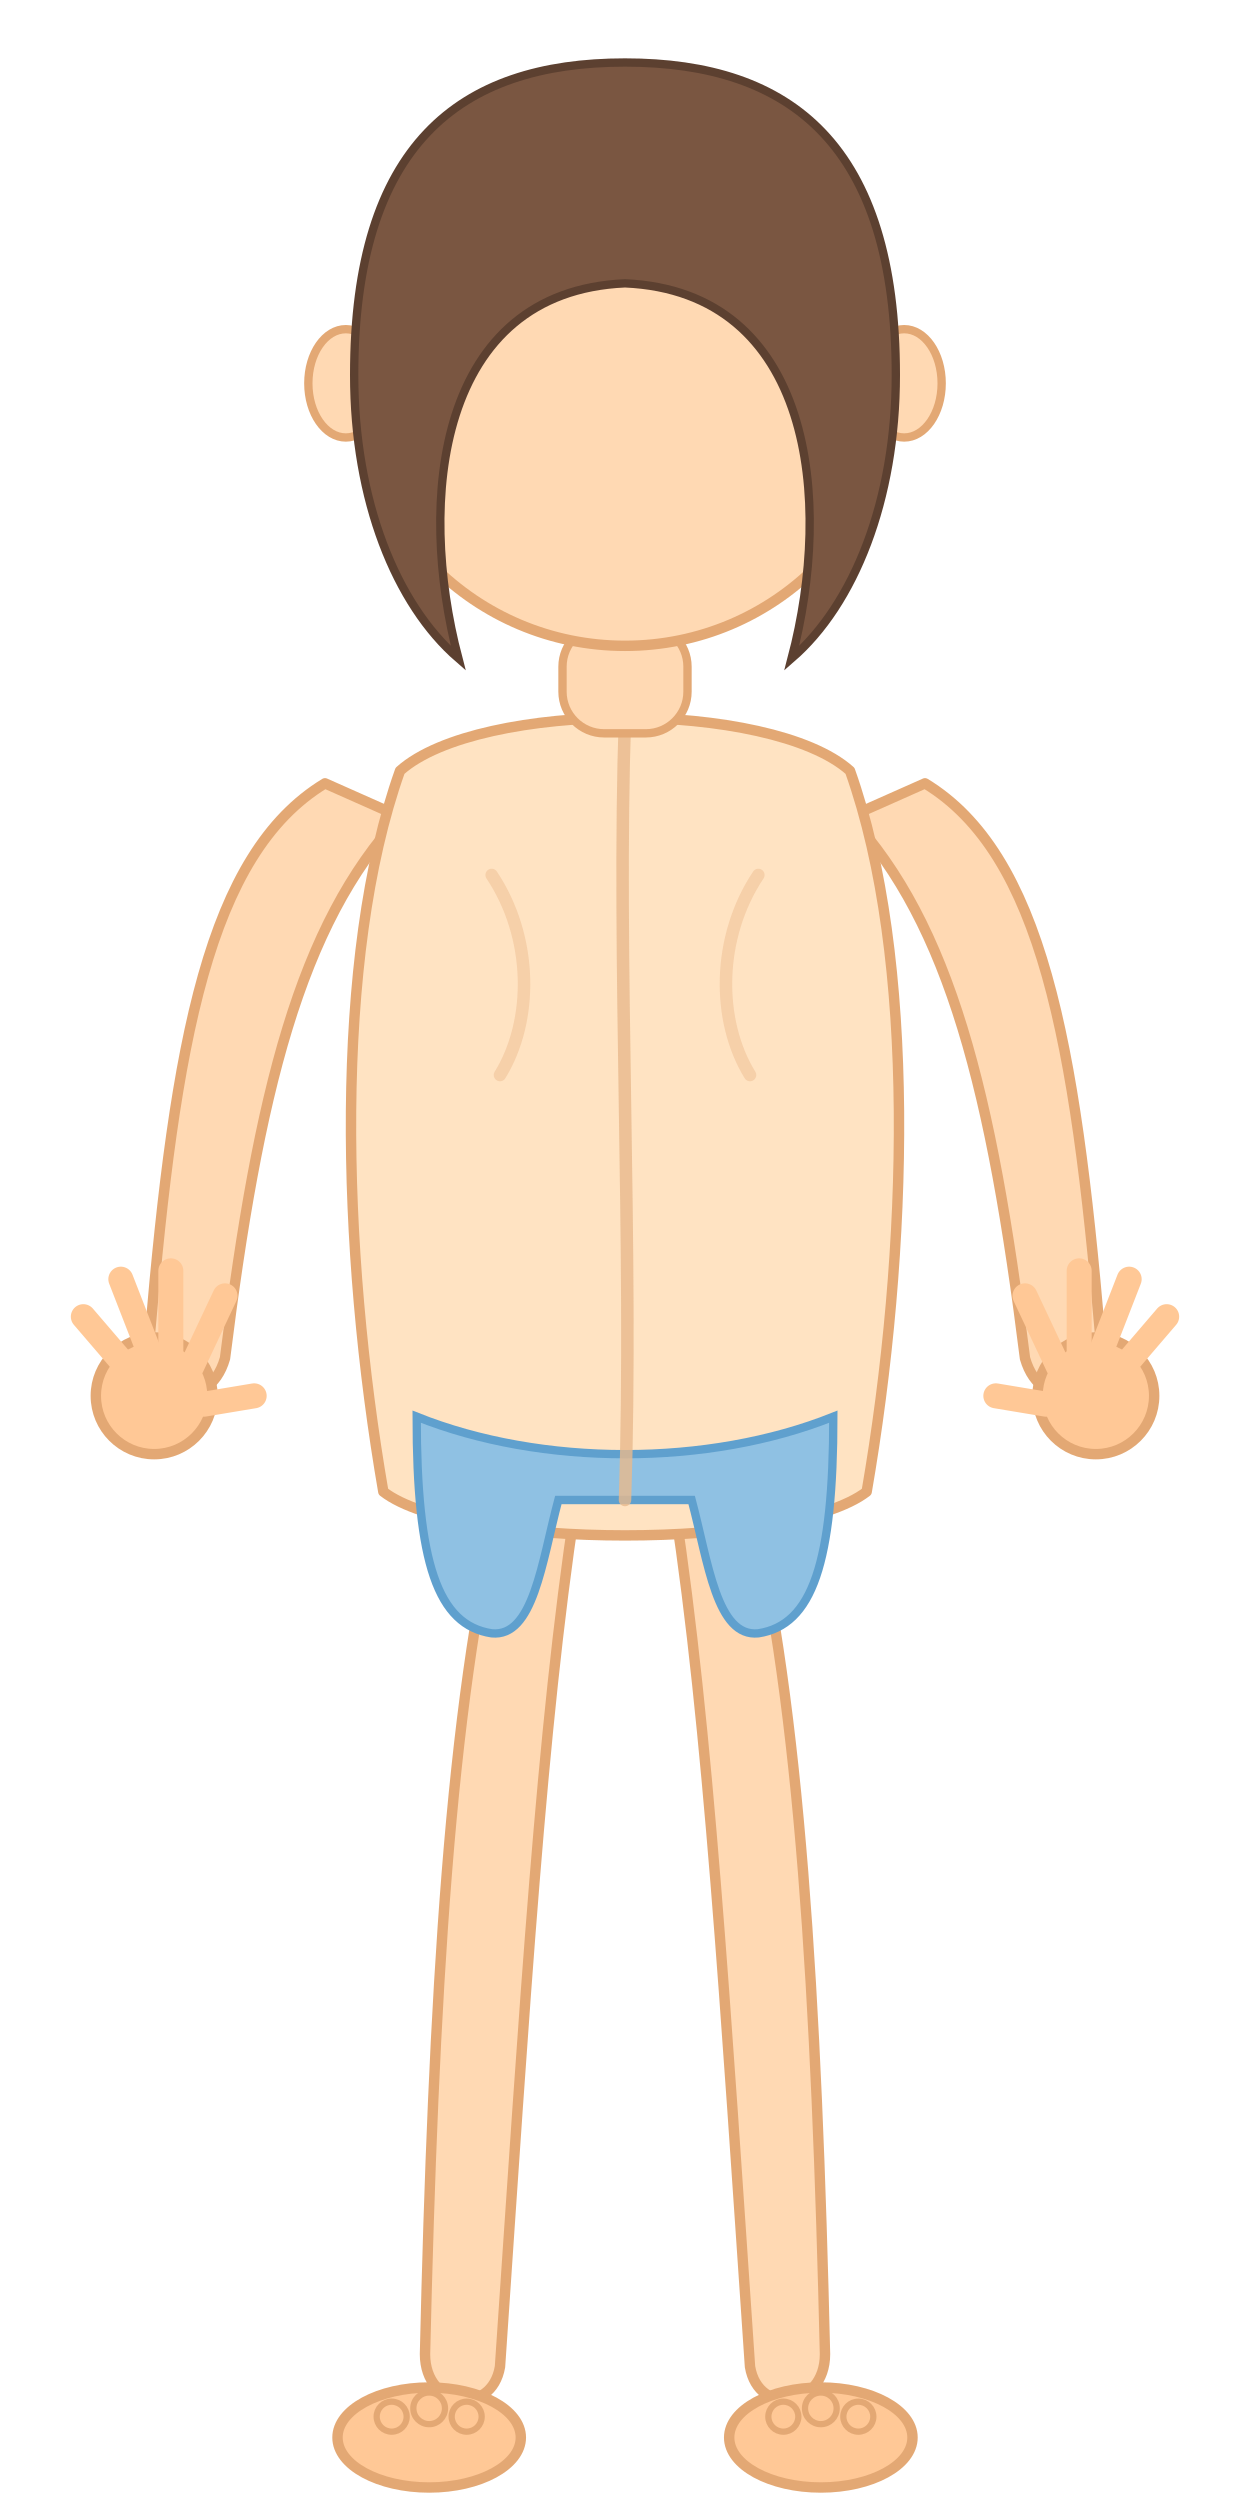
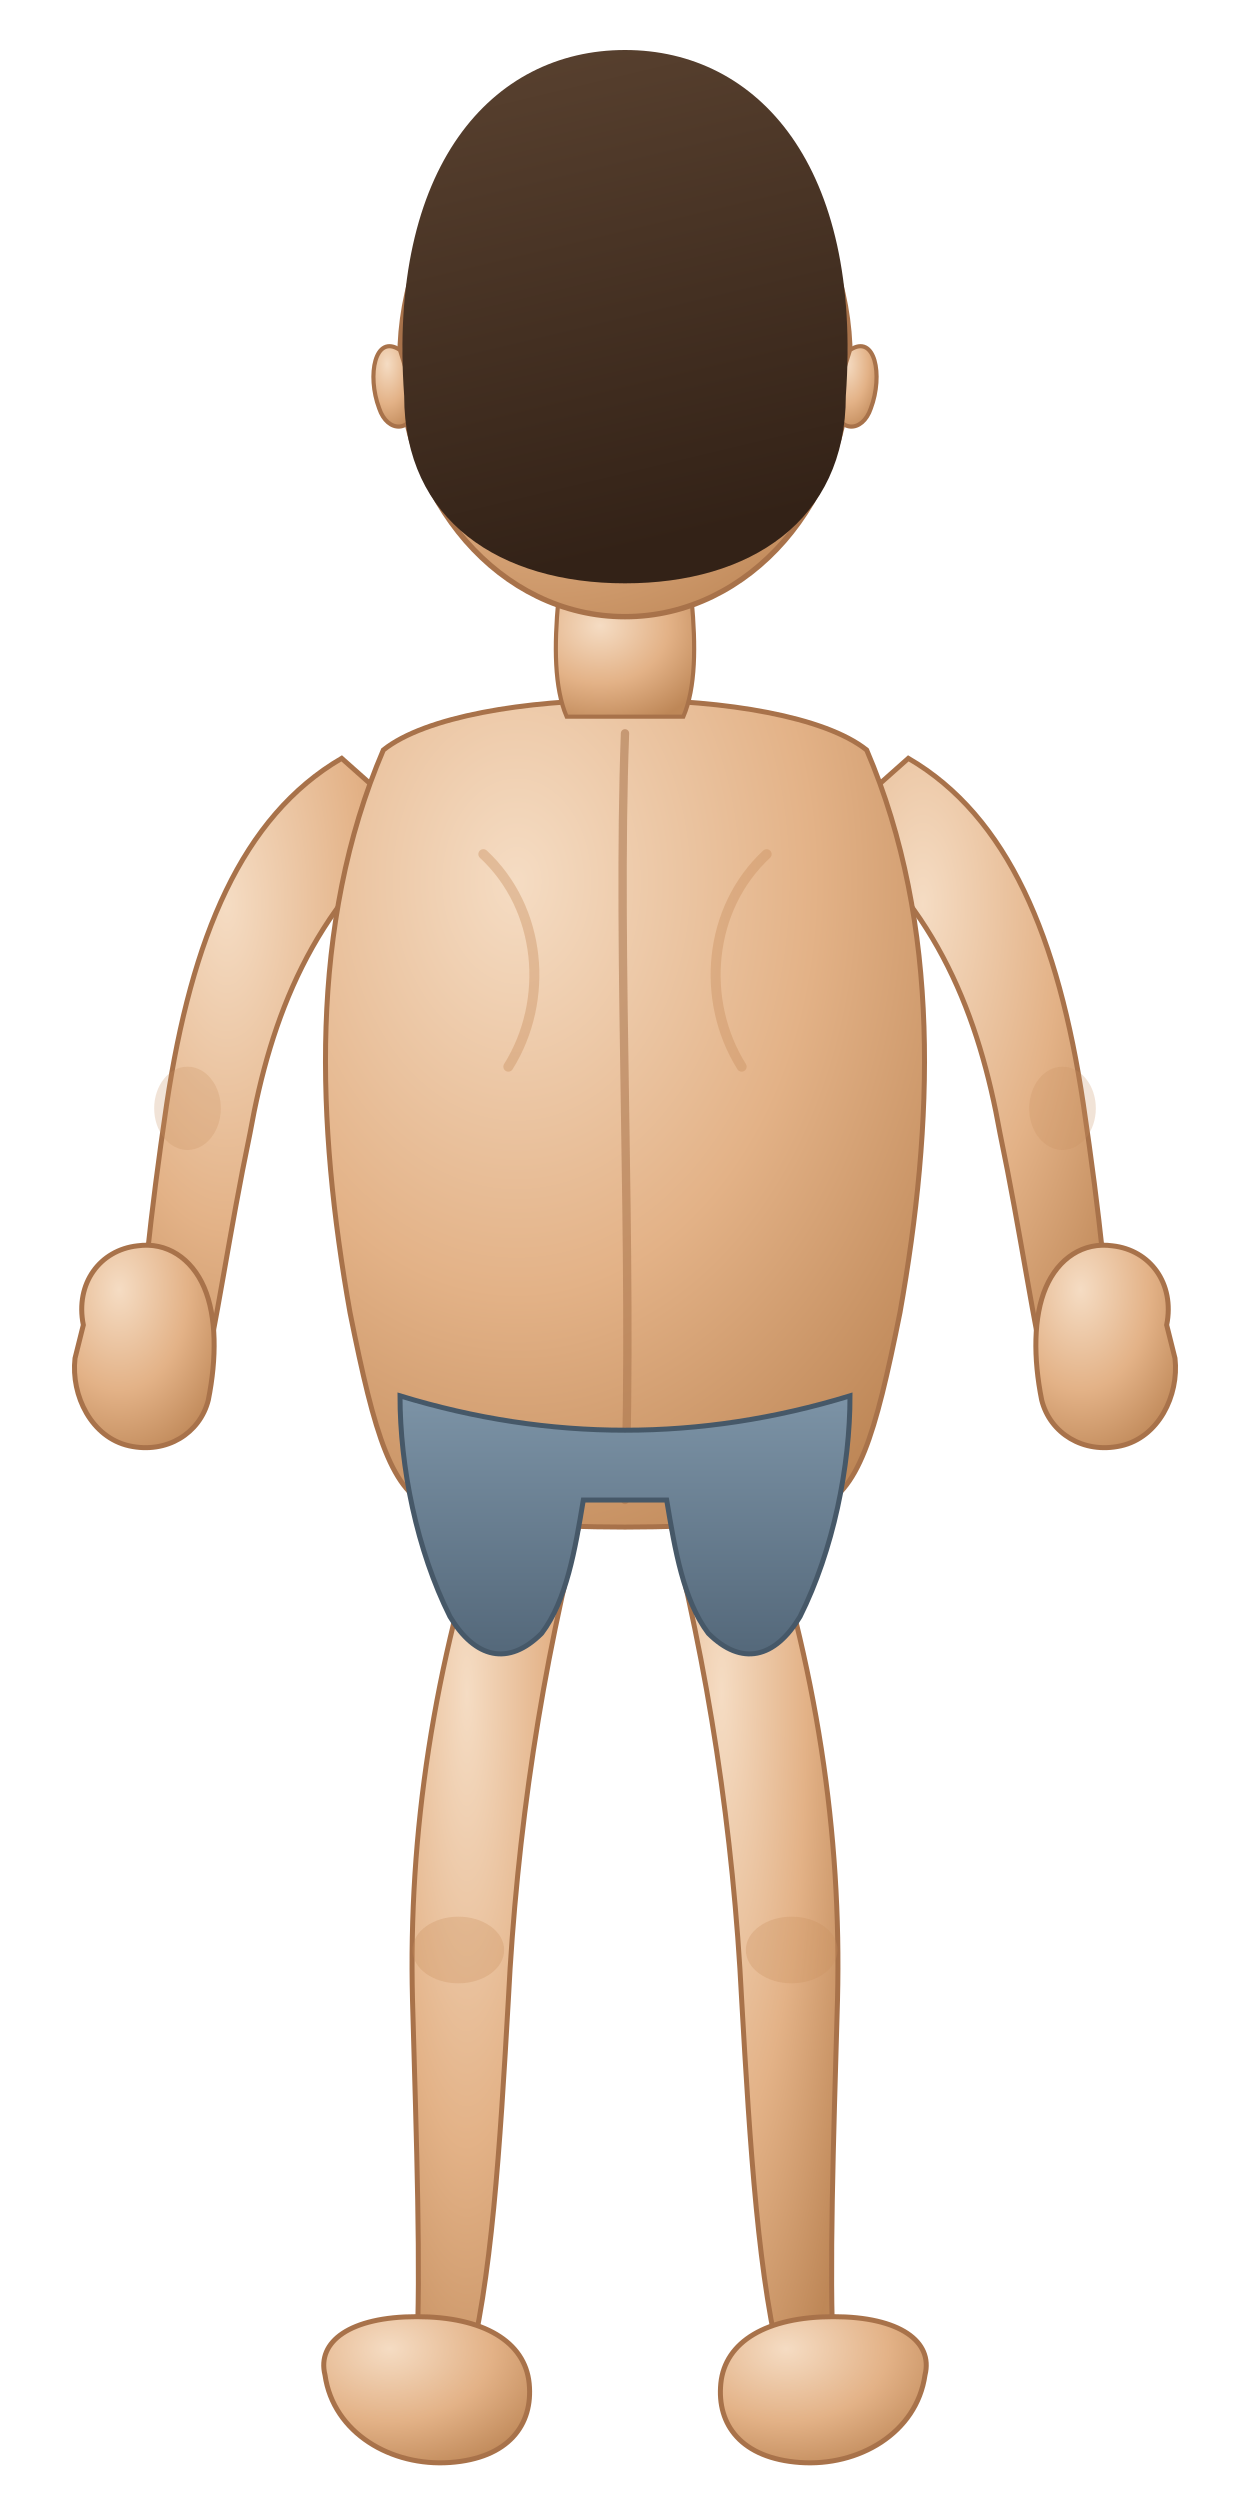
<svg xmlns="http://www.w3.org/2000/svg" viewBox="0 0 300 600" role="img" aria-labelledby="bodyBackTitle">
-   <g stroke="#E3A874" stroke-width="2.5" stroke-linejoin="round">
-     <path d="M120,360 C108,410 104,480 102,565 C102,578 118,580 120,568 C126,480 130,415 138,362 Z" fill="#FFD9B3" />
-     <path d="M180,360 C192,410 196,480 198,565 C198,578 182,580 180,568 C174,480 170,415 162,362 Z" fill="#FFD9B3" />
-     <ellipse cx="103" cy="585" rx="22" ry="12" fill="#FFC896" />
-     <ellipse cx="197" cy="585" rx="22" ry="12" fill="#FFC896" />
-   </g>
-   <g fill="#FFC896" stroke="#E3A874" stroke-width="1.5">
-     <circle cx="94" cy="580" r="3.6" />
-     <circle cx="103" cy="578" r="3.8" />
-     <circle cx="112" cy="580" r="3.6" />
-     <circle cx="188" cy="580" r="3.6" />
-     <circle cx="197" cy="578" r="3.8" />
-     <circle cx="206" cy="580" r="3.6" />
-   </g>
-   <g stroke="#E3A874" stroke-width="2.5" stroke-linejoin="round">
-     <path d="M78,188 C50,205 42,250 36,320 C34,335 50,340 54,326 C62,262 72,222 96,196 Z" fill="#FFD9B3" />
-     <path d="M222,188 C250,205 258,250 264,320 C266,335 250,340 246,326 C238,262 228,222 204,196 Z" fill="#FFD9B3" />
-     <circle cx="37" cy="335" r="14" fill="#FFC896" />
-     <circle cx="263" cy="335" r="14" fill="#FFC896" />
-   </g>
-   <g stroke="#FFC896" stroke-width="6" stroke-linecap="round">
-     <line x1="32" y1="330" x2="20" y2="316" />
-     <line x1="36" y1="325" x2="29" y2="307" />
-     <line x1="41" y1="325" x2="41" y2="305" />
-     <line x1="46" y1="328" x2="54" y2="311" />
-     <line x1="49" y1="337" x2="61" y2="335" />
-     <line x1="268" y1="330" x2="280" y2="316" />
-     <line x1="264" y1="325" x2="271" y2="307" />
-     <line x1="259" y1="325" x2="259" y2="305" />
-     <line x1="254" y1="328" x2="246" y2="311" />
-     <line x1="251" y1="337" x2="239" y2="335" />
-   </g>
-   <path d="M96,185 C80,230 82,300 92,358 C110,372 190,372 208,358 C218,300 220,230 204,185 C185,168 115,168 96,185 Z" fill="#FFE3C2" stroke="#E3A874" stroke-width="2.5" stroke-linejoin="round" />
-   <path d="M100,340 C100,375 105,390 118,392 C128,393 130,375 134,360 L166,360 C170,375 172,393 182,392 C195,390 200,375 200,340 C170,352 130,352 100,340 Z" fill="#8FC1E3" stroke="#5FA0CE" stroke-width="2" />
-   <path d="M150,172 C148,230 152,300 150,360" stroke="#E8B98C" stroke-width="3" fill="none" stroke-linecap="round" opacity="0.8" />
-   <path d="M118,210 C128,225 128,245 120,258" stroke="#F2C79E" stroke-width="3" fill="none" stroke-linecap="round" opacity="0.7" />
-   <path d="M182,210 C172,225 172,245 180,258" stroke="#F2C79E" stroke-width="3" fill="none" stroke-linecap="round" opacity="0.7" />
-   <rect x="135" y="150" width="30" height="26" rx="10" fill="#FFD9B3" stroke="#E3A874" stroke-width="2" />
-   <circle cx="150" cy="90" r="65" fill="#FFD9B3" stroke="#E3A874" stroke-width="2.5" />
-   <ellipse cx="83" cy="92" rx="9" ry="13" fill="#FFD9B3" stroke="#E3A874" stroke-width="2" />
-   <ellipse cx="217" cy="92" rx="9" ry="13" fill="#FFD9B3" stroke="#E3A874" stroke-width="2" />
-   <path d="M85,90 C85,35 110,15 150,15 C190,15 215,35 215,90 C215,120 205,145 190,158 C200,120 195,70 150,68 C105,70 100,120 110,158 C95,145 85,120 85,90 Z" fill="#7A5641" stroke="#5C4030" stroke-width="2" />
+   <defs>
+     <radialGradient id="skinGradB" cx="32%" cy="22%" r="90%">
+       <stop offset="0%" stop-color="#F5DCC3" />
+       <stop offset="55%" stop-color="#E3B287" />
+       <stop offset="100%" stop-color="#BE8757" />
+     </radialGradient>
+     <linearGradient id="hairGradB" x1="0%" y1="0%" x2="20%" y2="100%">
+       <stop offset="0%" stop-color="#5A4230" />
+       <stop offset="100%" stop-color="#332217" />
+     </linearGradient>
+     <linearGradient id="shortsGradB" x1="0%" y1="0%" x2="0%" y2="100%">
+       <stop offset="0%" stop-color="#7C93A6" />
+       <stop offset="100%" stop-color="#54687A" />
+     </linearGradient>
+   </defs>
+   <path d="M118,358 C104,400 98,440 99,480 C100,515 101,545 100,565 C99,578 108,582 112,570 C118,548 120,515 122,480 C124,440 130,400 140,362 Z" fill="url(#skinGradB)" stroke="#A8724A" stroke-width="1.2" />
+   <path d="M182,358 C196,400 202,440 201,480 C200,515 199,545 200,565 C201,578 192,582 188,570 C182,548 180,515 178,480 C176,440 170,400 160,362 Z" fill="url(#skinGradB)" stroke="#A8724A" stroke-width="1.2" />
+   <ellipse cx="110" cy="468" rx="11" ry="8" fill="#C98F5E" opacity="0.3" />
+   <ellipse cx="190" cy="468" rx="11" ry="8" fill="#C98F5E" opacity="0.3" />
+   <path d="M78,570 C76,562 84,556 100,556 C116,556 126,562 127,572 C128,582 122,590 108,591 C94,592 80,584 78,570 Z" fill="url(#skinGradB)" stroke="#A8724A" stroke-width="1.2" />
+   <path d="M222,570 C224,562 216,556 200,556 C184,556 174,562 173,572 C172,582 178,590 192,591 C206,592 220,584 222,570 Z" fill="url(#skinGradB)" stroke="#A8724A" stroke-width="1.2" />
+   <path d="M82,182 C58,196 46,225 40,265 C36,292 34,312 33,330 C32,340 44,344 48,335 C52,318 55,296 60,272 C65,244 75,218 100,198 Z" fill="url(#skinGradB)" stroke="#A8724A" stroke-width="1.2" />
+   <path d="M218,182 C242,196 254,225 260,265 C264,292 266,312 267,330 C268,340 256,344 252,335 C248,318 245,296 240,272 C235,244 225,218 200,198 Z" fill="url(#skinGradB)" stroke="#A8724A" stroke-width="1.2" />
+   <ellipse cx="45" cy="266" rx="8" ry="10" fill="#C98F5E" opacity="0.25" />
+   <ellipse cx="255" cy="266" rx="8" ry="10" fill="#C98F5E" opacity="0.25" />
+   <path d="M20,318 C18,308 24,300 33,299 C40,298 46,302 49,309 C52,316 52,326 50,336 C48,344 40,349 31,347 C22,345 17,335 18,326 Z" fill="url(#skinGradB)" stroke="#A8724A" stroke-width="1.2" />
+   <path d="M280,318 C282,308 276,300 267,299 C260,298 254,302 251,309 C248,316 248,326 250,336 C252,344 260,349 269,347 C278,345 283,335 282,326 Z" fill="url(#skinGradB)" stroke="#A8724A" stroke-width="1.2" />
+   <path d="M92,180 C74,222 76,270 84,315 C90,345 94,358 104,362 C120,368 180,368 196,362 C206,358 210,345 216,315 C224,270 226,222 208,180 C188,164 112,164 92,180 Z" fill="url(#skinGradB)" stroke="#A8724A" stroke-width="1.2" />
+   <path d="M116,205 C130,218 132,240 122,256" stroke="#C98F5E" stroke-width="2.4" fill="none" opacity="0.4" stroke-linecap="round" />
+   <path d="M184,205 C170,218 168,240 178,256" stroke="#C98F5E" stroke-width="2.4" fill="none" opacity="0.4" stroke-linecap="round" />
+   <path d="M150,176 C148,230 152,300 150,360" stroke="#A8724A" stroke-width="2" fill="none" stroke-linecap="round" opacity="0.55" />
+   <path d="M96,335 C96,352 100,372 108,388 C114,398 122,400 130,392 C136,384 138,372 140,360 L160,360 C162,372 164,384 170,392 C178,400 186,398 192,388 C200,372 204,352 204,335 C168,346 132,346 96,335 Z" fill="url(#shortsGradB)" stroke="#465868" stroke-width="1.2" />
+   <path d="M134,144 C133,155 133,165 136,172 L164,172 C167,165 167,155 166,144 Z" fill="url(#skinGradB)" stroke="#A8724A" stroke-width="1" />
+   <ellipse cx="150" cy="86" rx="54" ry="62" fill="url(#skinGradB)" stroke="#A8724A" stroke-width="1.3" />
+   <path d="M96,84 C90,80 88,90 91,98 C93,104 99,104 100,97 Z" fill="url(#skinGradB)" stroke="#A8724A" stroke-width="1" />
+   <path d="M204,84 C210,80 212,90 209,98 C207,104 201,104 200,97 Z" fill="url(#skinGradB)" stroke="#A8724A" stroke-width="1" />
+   <path d="M97,95 C93,40 118,12 150,12 C182,12 207,40 203,95 C203,125 180,140 150,140 C120,140 97,125 97,95 Z" fill="url(#hairGradB)" />
</svg>
